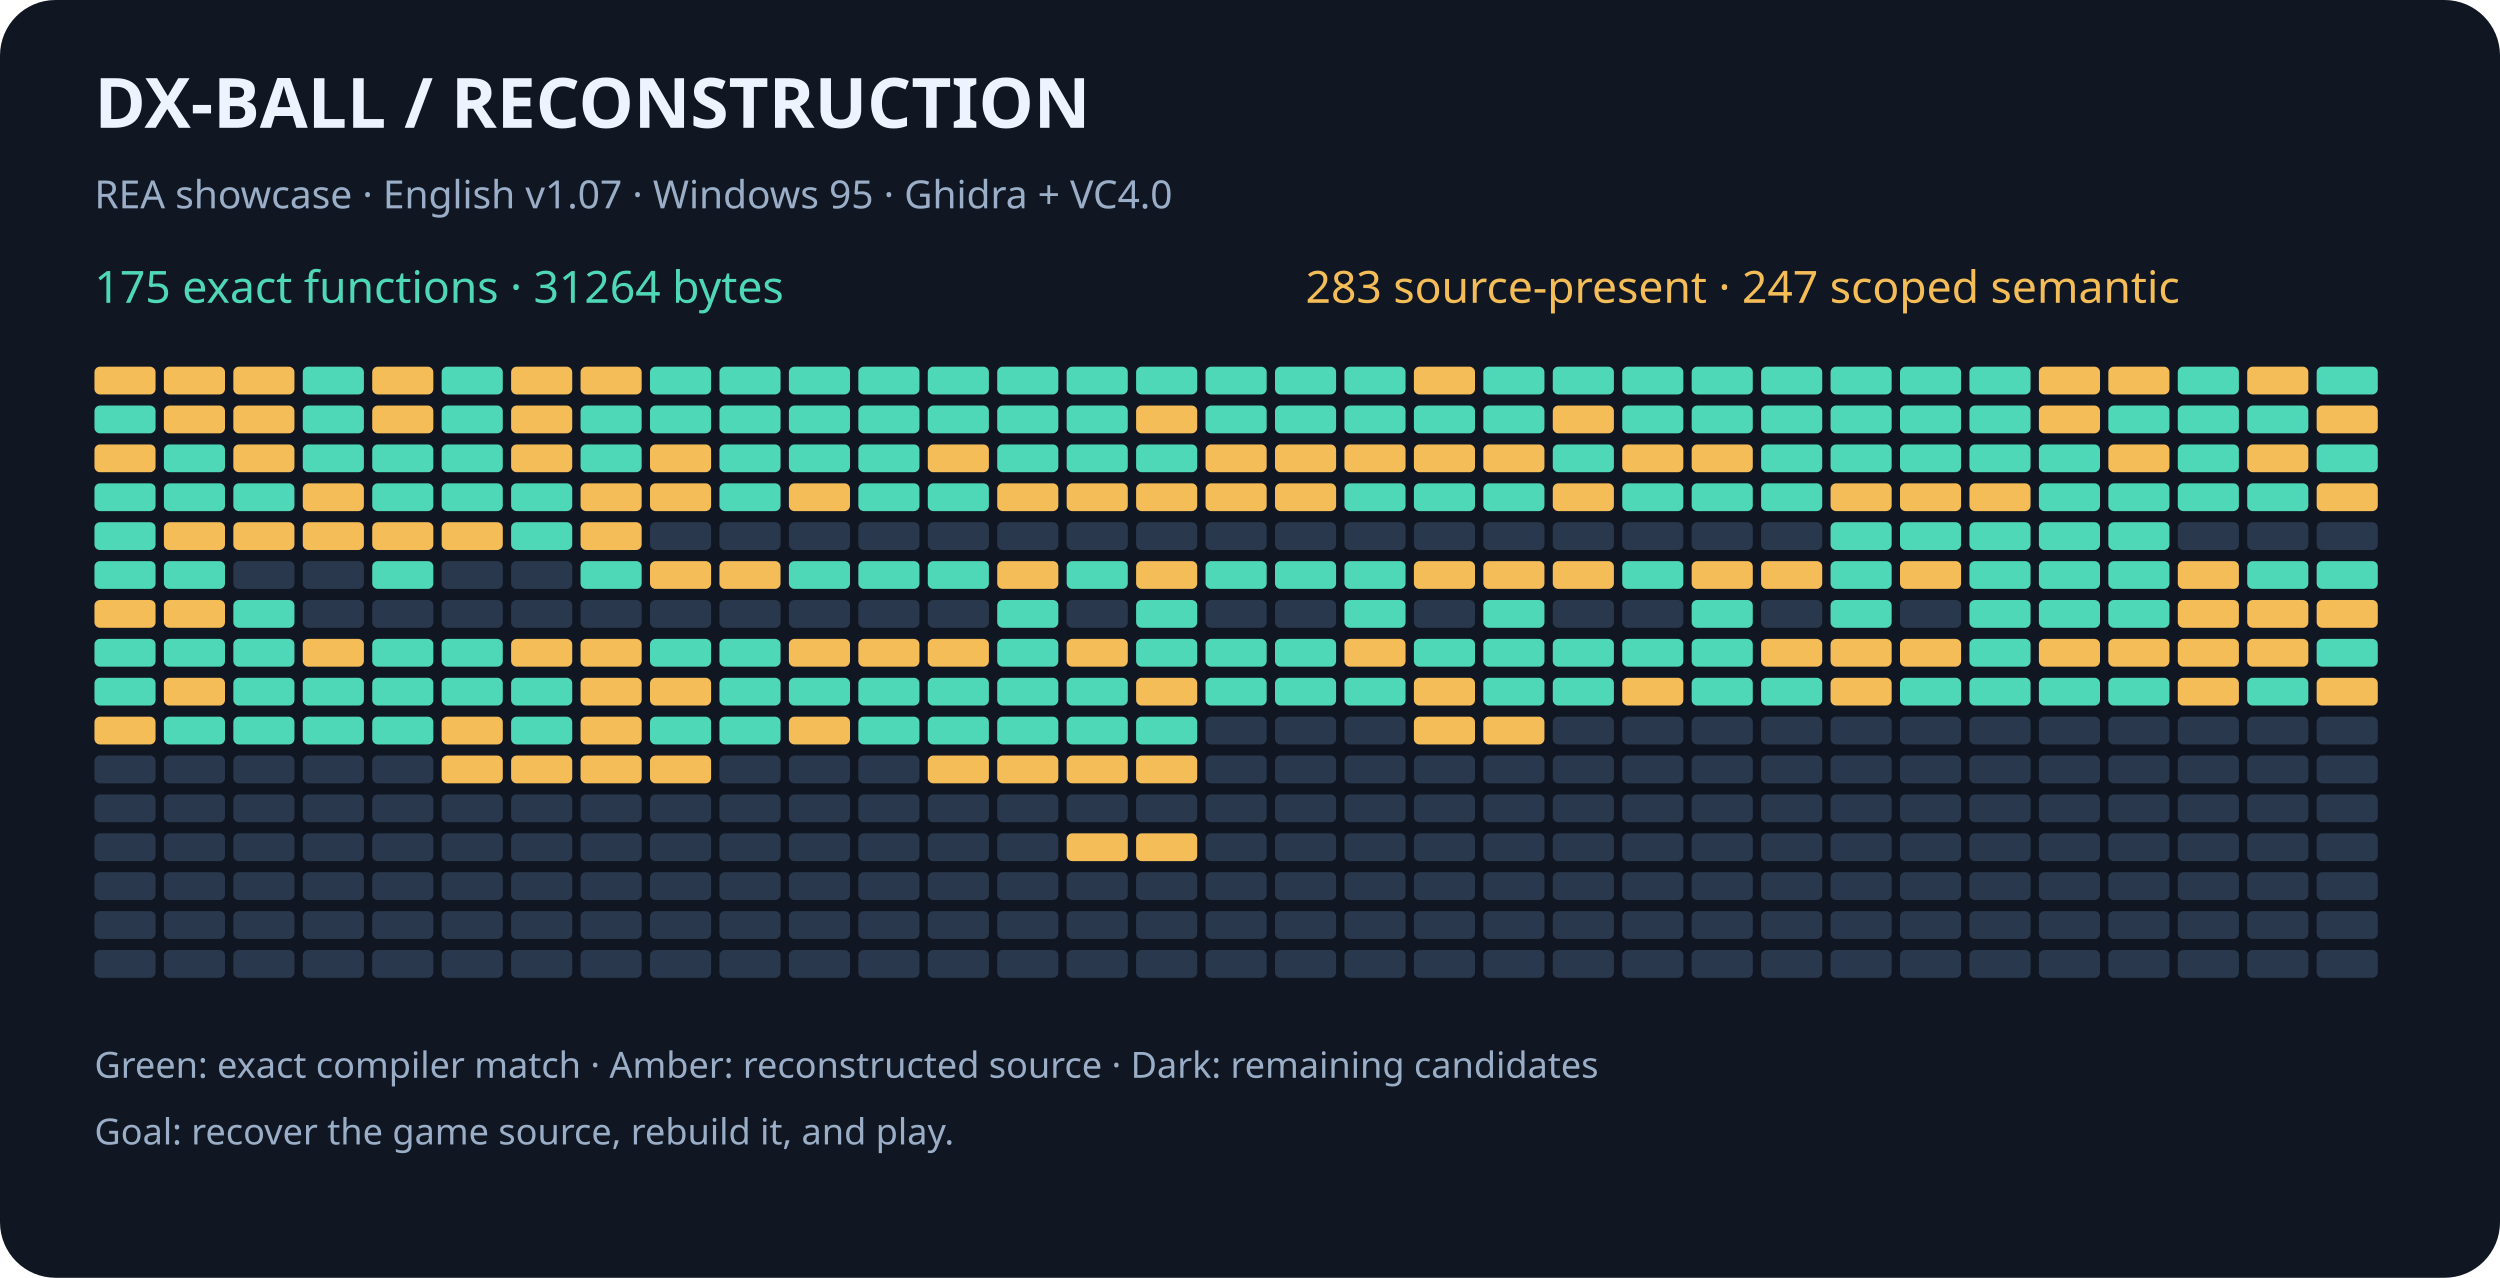
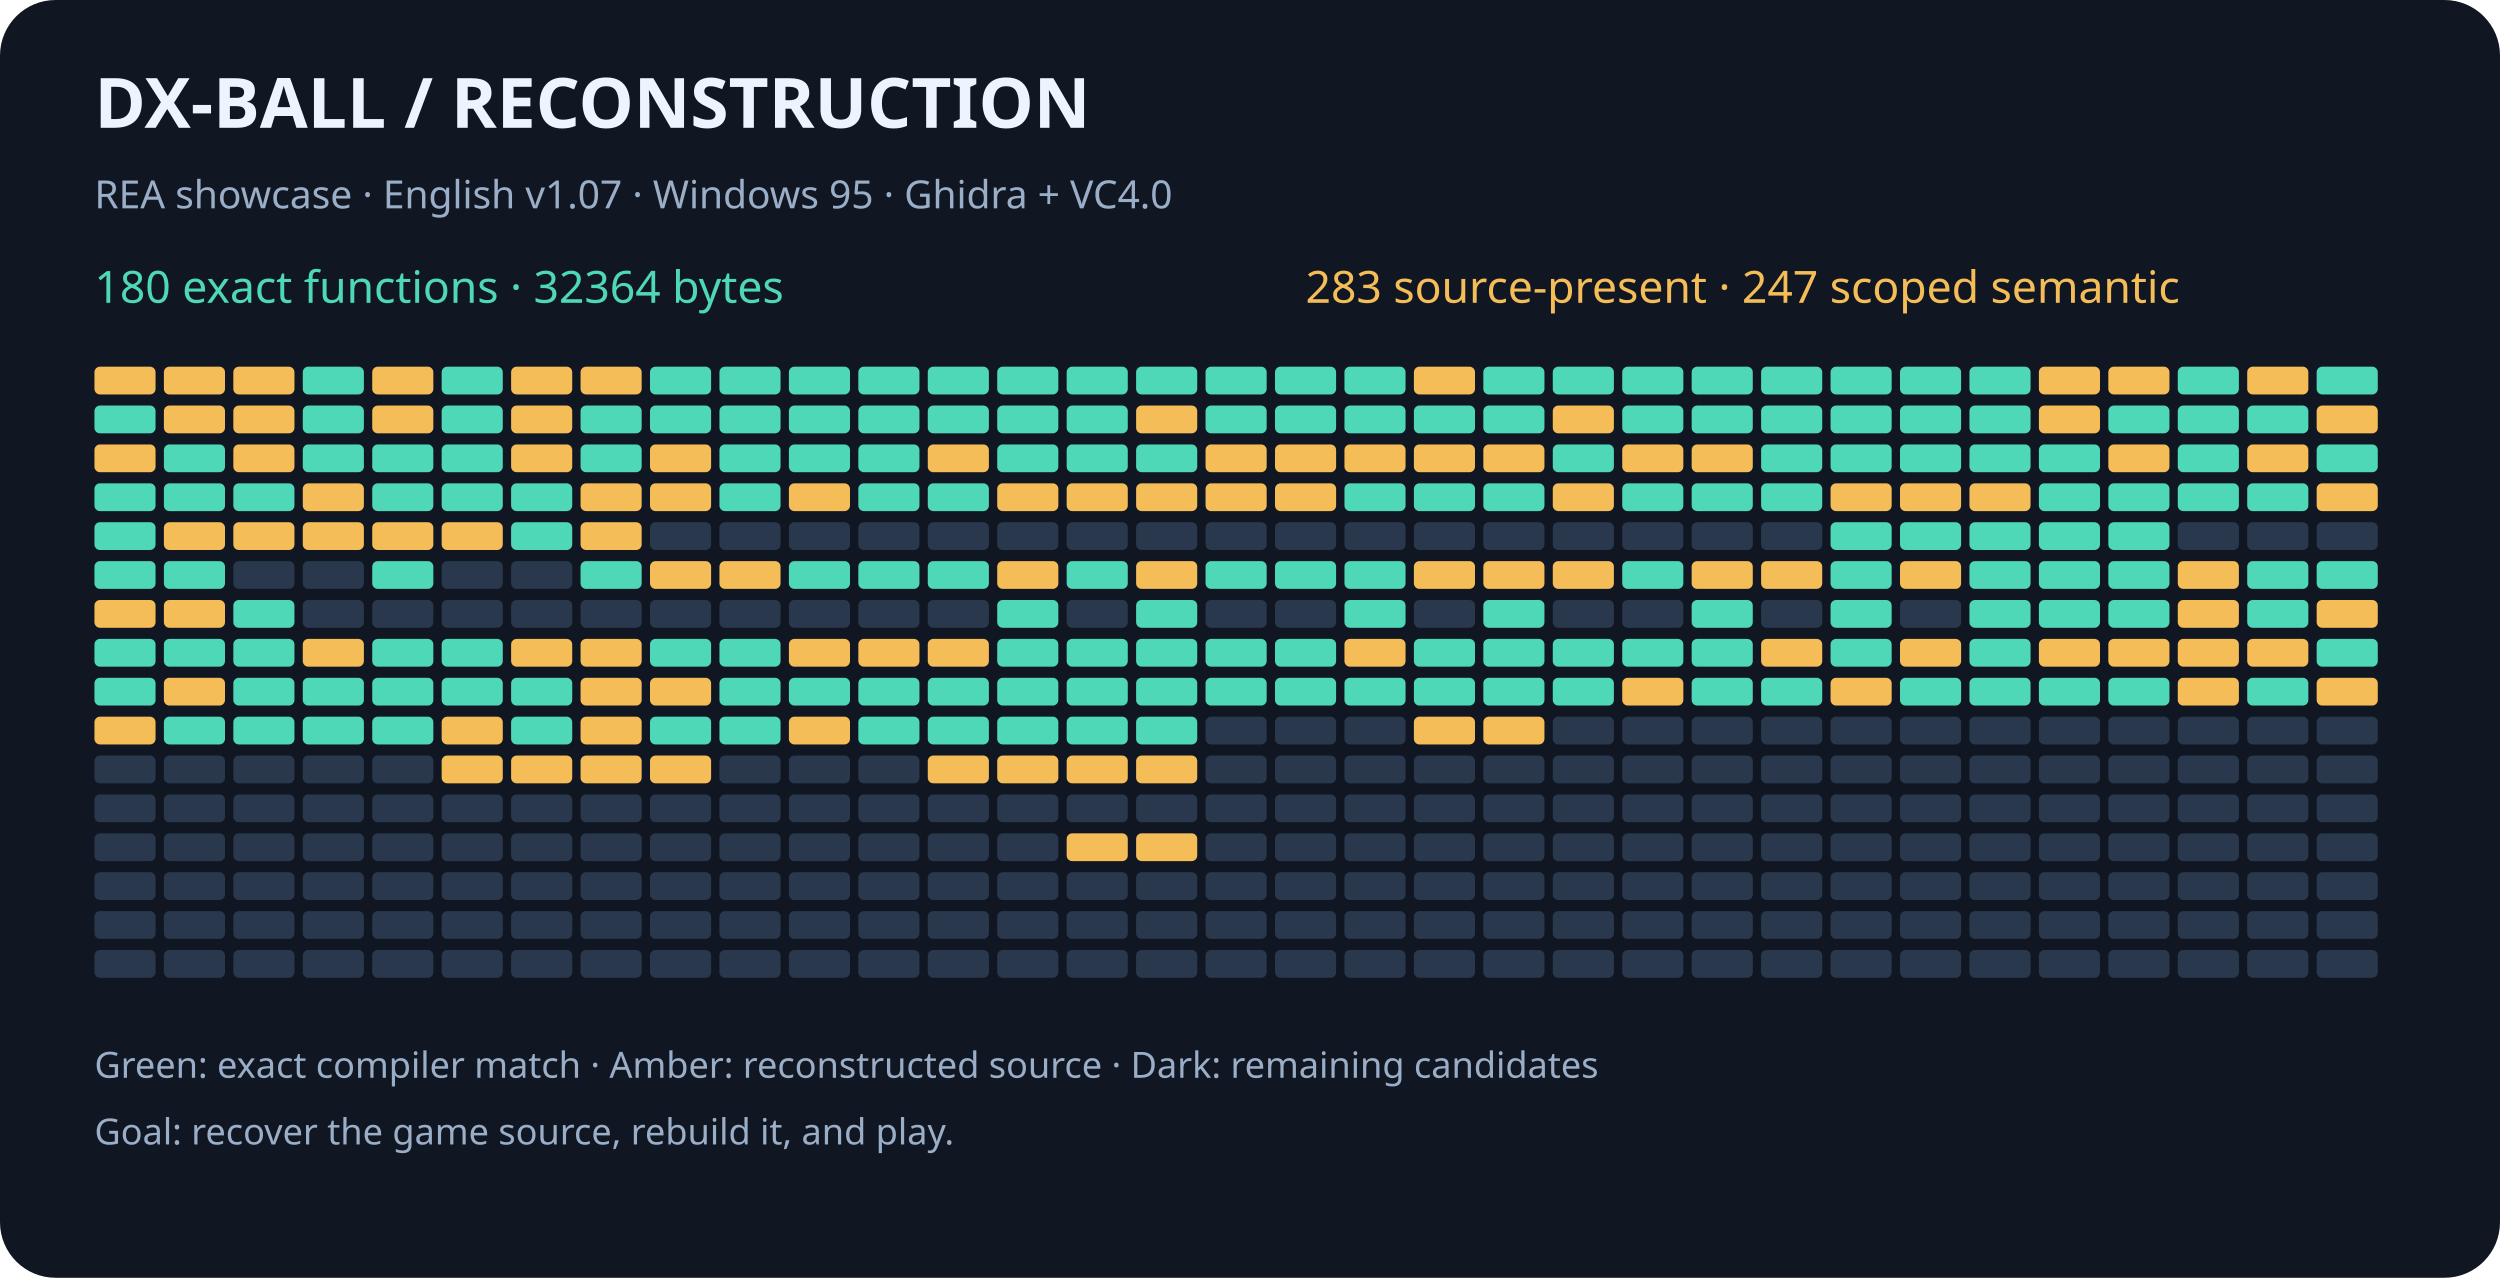
<svg xmlns="http://www.w3.org/2000/svg" width="900" height="460" viewBox="0 0 900 460" role="img" aria-labelledby="title desc">
  <rect width="900" height="460" rx="20" fill="#101722" />
  <g font-family="sans-serif">
    <text x="34" y="46" fill="#eef4ff" font-size="25" font-weight="bold">DX-BALL  /  RECONSTRUCTION</text>
    <text x="34" y="75" fill="#9baec8" font-size="14">REA showcase · English v1.07 · Windows 95 · Ghidra + VC4.0</text>
-     <text x="34" y="109" fill="#4ed8b7" font-size="16">175 exact functions · 31264 bytes</text>
+     <text x="34" y="109" fill="#4ed8b7" font-size="16">180 exact functions · 32364 bytes</text>
    <text x="470" y="109" fill="#f5bd57" font-size="16">283 source-present · 247 scoped semantic</text>
    <rect x="34" y="132" width="22" height="10" rx="2" fill="#f5bd57" />
    <rect x="59" y="132" width="22" height="10" rx="2" fill="#f5bd57" />
    <rect x="84" y="132" width="22" height="10" rx="2" fill="#f5bd57" />
    <rect x="109" y="132" width="22" height="10" rx="2" fill="#4ed8b7" />
    <rect x="134" y="132" width="22" height="10" rx="2" fill="#f5bd57" />
    <rect x="159" y="132" width="22" height="10" rx="2" fill="#4ed8b7" />
    <rect x="184" y="132" width="22" height="10" rx="2" fill="#f5bd57" />
    <rect x="209" y="132" width="22" height="10" rx="2" fill="#f5bd57" />
    <rect x="234" y="132" width="22" height="10" rx="2" fill="#4ed8b7" />
    <rect x="259" y="132" width="22" height="10" rx="2" fill="#4ed8b7" />
    <rect x="284" y="132" width="22" height="10" rx="2" fill="#4ed8b7" />
    <rect x="309" y="132" width="22" height="10" rx="2" fill="#4ed8b7" />
    <rect x="334" y="132" width="22" height="10" rx="2" fill="#4ed8b7" />
    <rect x="359" y="132" width="22" height="10" rx="2" fill="#4ed8b7" />
    <rect x="384" y="132" width="22" height="10" rx="2" fill="#4ed8b7" />
    <rect x="409" y="132" width="22" height="10" rx="2" fill="#4ed8b7" />
    <rect x="434" y="132" width="22" height="10" rx="2" fill="#4ed8b7" />
    <rect x="459" y="132" width="22" height="10" rx="2" fill="#4ed8b7" />
    <rect x="484" y="132" width="22" height="10" rx="2" fill="#4ed8b7" />
    <rect x="509" y="132" width="22" height="10" rx="2" fill="#f5bd57" />
    <rect x="534" y="132" width="22" height="10" rx="2" fill="#4ed8b7" />
    <rect x="559" y="132" width="22" height="10" rx="2" fill="#4ed8b7" />
    <rect x="584" y="132" width="22" height="10" rx="2" fill="#4ed8b7" />
    <rect x="609" y="132" width="22" height="10" rx="2" fill="#4ed8b7" />
    <rect x="634" y="132" width="22" height="10" rx="2" fill="#4ed8b7" />
    <rect x="659" y="132" width="22" height="10" rx="2" fill="#4ed8b7" />
    <rect x="684" y="132" width="22" height="10" rx="2" fill="#4ed8b7" />
    <rect x="709" y="132" width="22" height="10" rx="2" fill="#4ed8b7" />
    <rect x="734" y="132" width="22" height="10" rx="2" fill="#f5bd57" />
    <rect x="759" y="132" width="22" height="10" rx="2" fill="#f5bd57" />
    <rect x="784" y="132" width="22" height="10" rx="2" fill="#4ed8b7" />
    <rect x="809" y="132" width="22" height="10" rx="2" fill="#f5bd57" />
    <rect x="834" y="132" width="22" height="10" rx="2" fill="#4ed8b7" />
    <rect x="34" y="146" width="22" height="10" rx="2" fill="#4ed8b7" />
    <rect x="59" y="146" width="22" height="10" rx="2" fill="#f5bd57" />
    <rect x="84" y="146" width="22" height="10" rx="2" fill="#f5bd57" />
    <rect x="109" y="146" width="22" height="10" rx="2" fill="#4ed8b7" />
    <rect x="134" y="146" width="22" height="10" rx="2" fill="#f5bd57" />
    <rect x="159" y="146" width="22" height="10" rx="2" fill="#4ed8b7" />
    <rect x="184" y="146" width="22" height="10" rx="2" fill="#f5bd57" />
    <rect x="209" y="146" width="22" height="10" rx="2" fill="#4ed8b7" />
    <rect x="234" y="146" width="22" height="10" rx="2" fill="#4ed8b7" />
    <rect x="259" y="146" width="22" height="10" rx="2" fill="#4ed8b7" />
    <rect x="284" y="146" width="22" height="10" rx="2" fill="#4ed8b7" />
    <rect x="309" y="146" width="22" height="10" rx="2" fill="#4ed8b7" />
    <rect x="334" y="146" width="22" height="10" rx="2" fill="#4ed8b7" />
    <rect x="359" y="146" width="22" height="10" rx="2" fill="#4ed8b7" />
    <rect x="384" y="146" width="22" height="10" rx="2" fill="#4ed8b7" />
    <rect x="409" y="146" width="22" height="10" rx="2" fill="#f5bd57" />
    <rect x="434" y="146" width="22" height="10" rx="2" fill="#4ed8b7" />
    <rect x="459" y="146" width="22" height="10" rx="2" fill="#4ed8b7" />
    <rect x="484" y="146" width="22" height="10" rx="2" fill="#4ed8b7" />
    <rect x="509" y="146" width="22" height="10" rx="2" fill="#4ed8b7" />
    <rect x="534" y="146" width="22" height="10" rx="2" fill="#4ed8b7" />
    <rect x="559" y="146" width="22" height="10" rx="2" fill="#f5bd57" />
    <rect x="584" y="146" width="22" height="10" rx="2" fill="#4ed8b7" />
    <rect x="609" y="146" width="22" height="10" rx="2" fill="#4ed8b7" />
    <rect x="634" y="146" width="22" height="10" rx="2" fill="#4ed8b7" />
    <rect x="659" y="146" width="22" height="10" rx="2" fill="#4ed8b7" />
    <rect x="684" y="146" width="22" height="10" rx="2" fill="#4ed8b7" />
    <rect x="709" y="146" width="22" height="10" rx="2" fill="#4ed8b7" />
    <rect x="734" y="146" width="22" height="10" rx="2" fill="#f5bd57" />
    <rect x="759" y="146" width="22" height="10" rx="2" fill="#4ed8b7" />
    <rect x="784" y="146" width="22" height="10" rx="2" fill="#4ed8b7" />
    <rect x="809" y="146" width="22" height="10" rx="2" fill="#4ed8b7" />
    <rect x="834" y="146" width="22" height="10" rx="2" fill="#f5bd57" />
    <rect x="34" y="160" width="22" height="10" rx="2" fill="#f5bd57" />
    <rect x="59" y="160" width="22" height="10" rx="2" fill="#4ed8b7" />
    <rect x="84" y="160" width="22" height="10" rx="2" fill="#f5bd57" />
    <rect x="109" y="160" width="22" height="10" rx="2" fill="#4ed8b7" />
    <rect x="134" y="160" width="22" height="10" rx="2" fill="#4ed8b7" />
    <rect x="159" y="160" width="22" height="10" rx="2" fill="#4ed8b7" />
    <rect x="184" y="160" width="22" height="10" rx="2" fill="#f5bd57" />
    <rect x="209" y="160" width="22" height="10" rx="2" fill="#4ed8b7" />
    <rect x="234" y="160" width="22" height="10" rx="2" fill="#f5bd57" />
    <rect x="259" y="160" width="22" height="10" rx="2" fill="#4ed8b7" />
    <rect x="284" y="160" width="22" height="10" rx="2" fill="#4ed8b7" />
    <rect x="309" y="160" width="22" height="10" rx="2" fill="#4ed8b7" />
    <rect x="334" y="160" width="22" height="10" rx="2" fill="#f5bd57" />
    <rect x="359" y="160" width="22" height="10" rx="2" fill="#4ed8b7" />
    <rect x="384" y="160" width="22" height="10" rx="2" fill="#4ed8b7" />
    <rect x="409" y="160" width="22" height="10" rx="2" fill="#4ed8b7" />
    <rect x="434" y="160" width="22" height="10" rx="2" fill="#f5bd57" />
    <rect x="459" y="160" width="22" height="10" rx="2" fill="#f5bd57" />
    <rect x="484" y="160" width="22" height="10" rx="2" fill="#f5bd57" />
    <rect x="509" y="160" width="22" height="10" rx="2" fill="#f5bd57" />
    <rect x="534" y="160" width="22" height="10" rx="2" fill="#f5bd57" />
    <rect x="559" y="160" width="22" height="10" rx="2" fill="#4ed8b7" />
    <rect x="584" y="160" width="22" height="10" rx="2" fill="#f5bd57" />
    <rect x="609" y="160" width="22" height="10" rx="2" fill="#f5bd57" />
    <rect x="634" y="160" width="22" height="10" rx="2" fill="#4ed8b7" />
    <rect x="659" y="160" width="22" height="10" rx="2" fill="#4ed8b7" />
    <rect x="684" y="160" width="22" height="10" rx="2" fill="#4ed8b7" />
    <rect x="709" y="160" width="22" height="10" rx="2" fill="#4ed8b7" />
    <rect x="734" y="160" width="22" height="10" rx="2" fill="#4ed8b7" />
    <rect x="759" y="160" width="22" height="10" rx="2" fill="#f5bd57" />
    <rect x="784" y="160" width="22" height="10" rx="2" fill="#4ed8b7" />
    <rect x="809" y="160" width="22" height="10" rx="2" fill="#f5bd57" />
    <rect x="834" y="160" width="22" height="10" rx="2" fill="#4ed8b7" />
    <rect x="34" y="174" width="22" height="10" rx="2" fill="#4ed8b7" />
    <rect x="59" y="174" width="22" height="10" rx="2" fill="#4ed8b7" />
    <rect x="84" y="174" width="22" height="10" rx="2" fill="#4ed8b7" />
    <rect x="109" y="174" width="22" height="10" rx="2" fill="#f5bd57" />
    <rect x="134" y="174" width="22" height="10" rx="2" fill="#4ed8b7" />
    <rect x="159" y="174" width="22" height="10" rx="2" fill="#4ed8b7" />
    <rect x="184" y="174" width="22" height="10" rx="2" fill="#4ed8b7" />
    <rect x="209" y="174" width="22" height="10" rx="2" fill="#f5bd57" />
    <rect x="234" y="174" width="22" height="10" rx="2" fill="#f5bd57" />
    <rect x="259" y="174" width="22" height="10" rx="2" fill="#4ed8b7" />
    <rect x="284" y="174" width="22" height="10" rx="2" fill="#f5bd57" />
    <rect x="309" y="174" width="22" height="10" rx="2" fill="#4ed8b7" />
    <rect x="334" y="174" width="22" height="10" rx="2" fill="#4ed8b7" />
    <rect x="359" y="174" width="22" height="10" rx="2" fill="#f5bd57" />
    <rect x="384" y="174" width="22" height="10" rx="2" fill="#f5bd57" />
    <rect x="409" y="174" width="22" height="10" rx="2" fill="#f5bd57" />
    <rect x="434" y="174" width="22" height="10" rx="2" fill="#f5bd57" />
    <rect x="459" y="174" width="22" height="10" rx="2" fill="#f5bd57" />
    <rect x="484" y="174" width="22" height="10" rx="2" fill="#4ed8b7" />
    <rect x="509" y="174" width="22" height="10" rx="2" fill="#4ed8b7" />
    <rect x="534" y="174" width="22" height="10" rx="2" fill="#4ed8b7" />
    <rect x="559" y="174" width="22" height="10" rx="2" fill="#f5bd57" />
    <rect x="584" y="174" width="22" height="10" rx="2" fill="#4ed8b7" />
    <rect x="609" y="174" width="22" height="10" rx="2" fill="#4ed8b7" />
    <rect x="634" y="174" width="22" height="10" rx="2" fill="#4ed8b7" />
    <rect x="659" y="174" width="22" height="10" rx="2" fill="#f5bd57" />
    <rect x="684" y="174" width="22" height="10" rx="2" fill="#f5bd57" />
    <rect x="709" y="174" width="22" height="10" rx="2" fill="#f5bd57" />
    <rect x="734" y="174" width="22" height="10" rx="2" fill="#4ed8b7" />
    <rect x="759" y="174" width="22" height="10" rx="2" fill="#4ed8b7" />
    <rect x="784" y="174" width="22" height="10" rx="2" fill="#4ed8b7" />
    <rect x="809" y="174" width="22" height="10" rx="2" fill="#4ed8b7" />
    <rect x="834" y="174" width="22" height="10" rx="2" fill="#f5bd57" />
    <rect x="34" y="188" width="22" height="10" rx="2" fill="#4ed8b7" />
    <rect x="59" y="188" width="22" height="10" rx="2" fill="#f5bd57" />
    <rect x="84" y="188" width="22" height="10" rx="2" fill="#f5bd57" />
    <rect x="109" y="188" width="22" height="10" rx="2" fill="#f5bd57" />
    <rect x="134" y="188" width="22" height="10" rx="2" fill="#f5bd57" />
    <rect x="159" y="188" width="22" height="10" rx="2" fill="#f5bd57" />
    <rect x="184" y="188" width="22" height="10" rx="2" fill="#4ed8b7" />
    <rect x="209" y="188" width="22" height="10" rx="2" fill="#f5bd57" />
    <rect x="234" y="188" width="22" height="10" rx="2" fill="#29384c" />
    <rect x="259" y="188" width="22" height="10" rx="2" fill="#29384c" />
    <rect x="284" y="188" width="22" height="10" rx="2" fill="#29384c" />
    <rect x="309" y="188" width="22" height="10" rx="2" fill="#29384c" />
    <rect x="334" y="188" width="22" height="10" rx="2" fill="#29384c" />
    <rect x="359" y="188" width="22" height="10" rx="2" fill="#29384c" />
    <rect x="384" y="188" width="22" height="10" rx="2" fill="#29384c" />
    <rect x="409" y="188" width="22" height="10" rx="2" fill="#29384c" />
    <rect x="434" y="188" width="22" height="10" rx="2" fill="#29384c" />
    <rect x="459" y="188" width="22" height="10" rx="2" fill="#29384c" />
    <rect x="484" y="188" width="22" height="10" rx="2" fill="#29384c" />
    <rect x="509" y="188" width="22" height="10" rx="2" fill="#29384c" />
    <rect x="534" y="188" width="22" height="10" rx="2" fill="#29384c" />
    <rect x="559" y="188" width="22" height="10" rx="2" fill="#29384c" />
    <rect x="584" y="188" width="22" height="10" rx="2" fill="#29384c" />
    <rect x="609" y="188" width="22" height="10" rx="2" fill="#29384c" />
    <rect x="634" y="188" width="22" height="10" rx="2" fill="#29384c" />
    <rect x="659" y="188" width="22" height="10" rx="2" fill="#4ed8b7" />
    <rect x="684" y="188" width="22" height="10" rx="2" fill="#4ed8b7" />
    <rect x="709" y="188" width="22" height="10" rx="2" fill="#4ed8b7" />
    <rect x="734" y="188" width="22" height="10" rx="2" fill="#4ed8b7" />
    <rect x="759" y="188" width="22" height="10" rx="2" fill="#4ed8b7" />
    <rect x="784" y="188" width="22" height="10" rx="2" fill="#29384c" />
    <rect x="809" y="188" width="22" height="10" rx="2" fill="#29384c" />
    <rect x="834" y="188" width="22" height="10" rx="2" fill="#29384c" />
    <rect x="34" y="202" width="22" height="10" rx="2" fill="#4ed8b7" />
    <rect x="59" y="202" width="22" height="10" rx="2" fill="#4ed8b7" />
    <rect x="84" y="202" width="22" height="10" rx="2" fill="#29384c" />
    <rect x="109" y="202" width="22" height="10" rx="2" fill="#29384c" />
    <rect x="134" y="202" width="22" height="10" rx="2" fill="#4ed8b7" />
    <rect x="159" y="202" width="22" height="10" rx="2" fill="#29384c" />
    <rect x="184" y="202" width="22" height="10" rx="2" fill="#29384c" />
    <rect x="209" y="202" width="22" height="10" rx="2" fill="#4ed8b7" />
    <rect x="234" y="202" width="22" height="10" rx="2" fill="#f5bd57" />
    <rect x="259" y="202" width="22" height="10" rx="2" fill="#f5bd57" />
    <rect x="284" y="202" width="22" height="10" rx="2" fill="#4ed8b7" />
    <rect x="309" y="202" width="22" height="10" rx="2" fill="#4ed8b7" />
    <rect x="334" y="202" width="22" height="10" rx="2" fill="#4ed8b7" />
    <rect x="359" y="202" width="22" height="10" rx="2" fill="#f5bd57" />
    <rect x="384" y="202" width="22" height="10" rx="2" fill="#4ed8b7" />
    <rect x="409" y="202" width="22" height="10" rx="2" fill="#f5bd57" />
    <rect x="434" y="202" width="22" height="10" rx="2" fill="#4ed8b7" />
    <rect x="459" y="202" width="22" height="10" rx="2" fill="#4ed8b7" />
    <rect x="484" y="202" width="22" height="10" rx="2" fill="#4ed8b7" />
    <rect x="509" y="202" width="22" height="10" rx="2" fill="#f5bd57" />
    <rect x="534" y="202" width="22" height="10" rx="2" fill="#f5bd57" />
    <rect x="559" y="202" width="22" height="10" rx="2" fill="#f5bd57" />
    <rect x="584" y="202" width="22" height="10" rx="2" fill="#4ed8b7" />
    <rect x="609" y="202" width="22" height="10" rx="2" fill="#f5bd57" />
    <rect x="634" y="202" width="22" height="10" rx="2" fill="#f5bd57" />
    <rect x="659" y="202" width="22" height="10" rx="2" fill="#4ed8b7" />
    <rect x="684" y="202" width="22" height="10" rx="2" fill="#f5bd57" />
    <rect x="709" y="202" width="22" height="10" rx="2" fill="#4ed8b7" />
    <rect x="734" y="202" width="22" height="10" rx="2" fill="#4ed8b7" />
    <rect x="759" y="202" width="22" height="10" rx="2" fill="#4ed8b7" />
    <rect x="784" y="202" width="22" height="10" rx="2" fill="#f5bd57" />
    <rect x="809" y="202" width="22" height="10" rx="2" fill="#4ed8b7" />
    <rect x="834" y="202" width="22" height="10" rx="2" fill="#4ed8b7" />
    <rect x="34" y="216" width="22" height="10" rx="2" fill="#f5bd57" />
    <rect x="59" y="216" width="22" height="10" rx="2" fill="#f5bd57" />
    <rect x="84" y="216" width="22" height="10" rx="2" fill="#4ed8b7" />
    <rect x="109" y="216" width="22" height="10" rx="2" fill="#29384c" />
    <rect x="134" y="216" width="22" height="10" rx="2" fill="#29384c" />
    <rect x="159" y="216" width="22" height="10" rx="2" fill="#29384c" />
    <rect x="184" y="216" width="22" height="10" rx="2" fill="#29384c" />
    <rect x="209" y="216" width="22" height="10" rx="2" fill="#29384c" />
    <rect x="234" y="216" width="22" height="10" rx="2" fill="#29384c" />
    <rect x="259" y="216" width="22" height="10" rx="2" fill="#29384c" />
    <rect x="284" y="216" width="22" height="10" rx="2" fill="#29384c" />
    <rect x="309" y="216" width="22" height="10" rx="2" fill="#29384c" />
    <rect x="334" y="216" width="22" height="10" rx="2" fill="#29384c" />
    <rect x="359" y="216" width="22" height="10" rx="2" fill="#4ed8b7" />
    <rect x="384" y="216" width="22" height="10" rx="2" fill="#29384c" />
    <rect x="409" y="216" width="22" height="10" rx="2" fill="#4ed8b7" />
    <rect x="434" y="216" width="22" height="10" rx="2" fill="#29384c" />
    <rect x="459" y="216" width="22" height="10" rx="2" fill="#29384c" />
    <rect x="484" y="216" width="22" height="10" rx="2" fill="#4ed8b7" />
    <rect x="509" y="216" width="22" height="10" rx="2" fill="#29384c" />
    <rect x="534" y="216" width="22" height="10" rx="2" fill="#4ed8b7" />
    <rect x="559" y="216" width="22" height="10" rx="2" fill="#29384c" />
    <rect x="584" y="216" width="22" height="10" rx="2" fill="#29384c" />
    <rect x="609" y="216" width="22" height="10" rx="2" fill="#4ed8b7" />
    <rect x="634" y="216" width="22" height="10" rx="2" fill="#29384c" />
    <rect x="659" y="216" width="22" height="10" rx="2" fill="#4ed8b7" />
    <rect x="684" y="216" width="22" height="10" rx="2" fill="#29384c" />
    <rect x="709" y="216" width="22" height="10" rx="2" fill="#4ed8b7" />
    <rect x="734" y="216" width="22" height="10" rx="2" fill="#4ed8b7" />
    <rect x="759" y="216" width="22" height="10" rx="2" fill="#4ed8b7" />
    <rect x="784" y="216" width="22" height="10" rx="2" fill="#f5bd57" />
-     <rect x="809" y="216" width="22" height="10" rx="2" fill="#f5bd57" />
+     <rect x="809" y="216" width="22" height="10" rx="2" fill="#4ed8b7" />
    <rect x="834" y="216" width="22" height="10" rx="2" fill="#f5bd57" />
    <rect x="34" y="230" width="22" height="10" rx="2" fill="#4ed8b7" />
    <rect x="59" y="230" width="22" height="10" rx="2" fill="#4ed8b7" />
    <rect x="84" y="230" width="22" height="10" rx="2" fill="#4ed8b7" />
    <rect x="109" y="230" width="22" height="10" rx="2" fill="#f5bd57" />
    <rect x="134" y="230" width="22" height="10" rx="2" fill="#4ed8b7" />
    <rect x="159" y="230" width="22" height="10" rx="2" fill="#4ed8b7" />
    <rect x="184" y="230" width="22" height="10" rx="2" fill="#f5bd57" />
    <rect x="209" y="230" width="22" height="10" rx="2" fill="#f5bd57" />
    <rect x="234" y="230" width="22" height="10" rx="2" fill="#4ed8b7" />
    <rect x="259" y="230" width="22" height="10" rx="2" fill="#4ed8b7" />
    <rect x="284" y="230" width="22" height="10" rx="2" fill="#f5bd57" />
    <rect x="309" y="230" width="22" height="10" rx="2" fill="#f5bd57" />
    <rect x="334" y="230" width="22" height="10" rx="2" fill="#f5bd57" />
    <rect x="359" y="230" width="22" height="10" rx="2" fill="#4ed8b7" />
-     <rect x="384" y="230" width="22" height="10" rx="2" fill="#f5bd57" />
+     <rect x="384" y="230" width="22" height="10" rx="2" fill="#4ed8b7" />
    <rect x="409" y="230" width="22" height="10" rx="2" fill="#4ed8b7" />
    <rect x="434" y="230" width="22" height="10" rx="2" fill="#4ed8b7" />
    <rect x="459" y="230" width="22" height="10" rx="2" fill="#4ed8b7" />
    <rect x="484" y="230" width="22" height="10" rx="2" fill="#f5bd57" />
    <rect x="509" y="230" width="22" height="10" rx="2" fill="#4ed8b7" />
    <rect x="534" y="230" width="22" height="10" rx="2" fill="#4ed8b7" />
    <rect x="559" y="230" width="22" height="10" rx="2" fill="#4ed8b7" />
    <rect x="584" y="230" width="22" height="10" rx="2" fill="#4ed8b7" />
    <rect x="609" y="230" width="22" height="10" rx="2" fill="#4ed8b7" />
    <rect x="634" y="230" width="22" height="10" rx="2" fill="#f5bd57" />
-     <rect x="659" y="230" width="22" height="10" rx="2" fill="#f5bd57" />
+     <rect x="659" y="230" width="22" height="10" rx="2" fill="#4ed8b7" />
    <rect x="684" y="230" width="22" height="10" rx="2" fill="#f5bd57" />
    <rect x="709" y="230" width="22" height="10" rx="2" fill="#4ed8b7" />
    <rect x="734" y="230" width="22" height="10" rx="2" fill="#f5bd57" />
    <rect x="759" y="230" width="22" height="10" rx="2" fill="#f5bd57" />
    <rect x="784" y="230" width="22" height="10" rx="2" fill="#f5bd57" />
    <rect x="809" y="230" width="22" height="10" rx="2" fill="#f5bd57" />
    <rect x="834" y="230" width="22" height="10" rx="2" fill="#4ed8b7" />
    <rect x="34" y="244" width="22" height="10" rx="2" fill="#4ed8b7" />
    <rect x="59" y="244" width="22" height="10" rx="2" fill="#f5bd57" />
    <rect x="84" y="244" width="22" height="10" rx="2" fill="#4ed8b7" />
    <rect x="109" y="244" width="22" height="10" rx="2" fill="#4ed8b7" />
    <rect x="134" y="244" width="22" height="10" rx="2" fill="#4ed8b7" />
    <rect x="159" y="244" width="22" height="10" rx="2" fill="#4ed8b7" />
    <rect x="184" y="244" width="22" height="10" rx="2" fill="#4ed8b7" />
    <rect x="209" y="244" width="22" height="10" rx="2" fill="#f5bd57" />
    <rect x="234" y="244" width="22" height="10" rx="2" fill="#f5bd57" />
    <rect x="259" y="244" width="22" height="10" rx="2" fill="#4ed8b7" />
    <rect x="284" y="244" width="22" height="10" rx="2" fill="#4ed8b7" />
    <rect x="309" y="244" width="22" height="10" rx="2" fill="#4ed8b7" />
    <rect x="334" y="244" width="22" height="10" rx="2" fill="#4ed8b7" />
    <rect x="359" y="244" width="22" height="10" rx="2" fill="#4ed8b7" />
    <rect x="384" y="244" width="22" height="10" rx="2" fill="#4ed8b7" />
-     <rect x="409" y="244" width="22" height="10" rx="2" fill="#f5bd57" />
+     <rect x="409" y="244" width="22" height="10" rx="2" fill="#4ed8b7" />
    <rect x="434" y="244" width="22" height="10" rx="2" fill="#4ed8b7" />
    <rect x="459" y="244" width="22" height="10" rx="2" fill="#4ed8b7" />
    <rect x="484" y="244" width="22" height="10" rx="2" fill="#4ed8b7" />
-     <rect x="509" y="244" width="22" height="10" rx="2" fill="#f5bd57" />
+     <rect x="509" y="244" width="22" height="10" rx="2" fill="#4ed8b7" />
    <rect x="534" y="244" width="22" height="10" rx="2" fill="#4ed8b7" />
    <rect x="559" y="244" width="22" height="10" rx="2" fill="#4ed8b7" />
    <rect x="584" y="244" width="22" height="10" rx="2" fill="#f5bd57" />
    <rect x="609" y="244" width="22" height="10" rx="2" fill="#4ed8b7" />
    <rect x="634" y="244" width="22" height="10" rx="2" fill="#4ed8b7" />
    <rect x="659" y="244" width="22" height="10" rx="2" fill="#f5bd57" />
    <rect x="684" y="244" width="22" height="10" rx="2" fill="#4ed8b7" />
    <rect x="709" y="244" width="22" height="10" rx="2" fill="#4ed8b7" />
    <rect x="734" y="244" width="22" height="10" rx="2" fill="#4ed8b7" />
    <rect x="759" y="244" width="22" height="10" rx="2" fill="#4ed8b7" />
    <rect x="784" y="244" width="22" height="10" rx="2" fill="#f5bd57" />
    <rect x="809" y="244" width="22" height="10" rx="2" fill="#4ed8b7" />
    <rect x="834" y="244" width="22" height="10" rx="2" fill="#f5bd57" />
    <rect x="34" y="258" width="22" height="10" rx="2" fill="#f5bd57" />
    <rect x="59" y="258" width="22" height="10" rx="2" fill="#4ed8b7" />
    <rect x="84" y="258" width="22" height="10" rx="2" fill="#4ed8b7" />
    <rect x="109" y="258" width="22" height="10" rx="2" fill="#4ed8b7" />
    <rect x="134" y="258" width="22" height="10" rx="2" fill="#4ed8b7" />
    <rect x="159" y="258" width="22" height="10" rx="2" fill="#f5bd57" />
    <rect x="184" y="258" width="22" height="10" rx="2" fill="#4ed8b7" />
    <rect x="209" y="258" width="22" height="10" rx="2" fill="#f5bd57" />
    <rect x="234" y="258" width="22" height="10" rx="2" fill="#4ed8b7" />
    <rect x="259" y="258" width="22" height="10" rx="2" fill="#4ed8b7" />
    <rect x="284" y="258" width="22" height="10" rx="2" fill="#f5bd57" />
    <rect x="309" y="258" width="22" height="10" rx="2" fill="#4ed8b7" />
    <rect x="334" y="258" width="22" height="10" rx="2" fill="#4ed8b7" />
    <rect x="359" y="258" width="22" height="10" rx="2" fill="#4ed8b7" />
    <rect x="384" y="258" width="22" height="10" rx="2" fill="#4ed8b7" />
    <rect x="409" y="258" width="22" height="10" rx="2" fill="#4ed8b7" />
    <rect x="434" y="258" width="22" height="10" rx="2" fill="#29384c" />
    <rect x="459" y="258" width="22" height="10" rx="2" fill="#29384c" />
    <rect x="484" y="258" width="22" height="10" rx="2" fill="#29384c" />
    <rect x="509" y="258" width="22" height="10" rx="2" fill="#f5bd57" />
    <rect x="534" y="258" width="22" height="10" rx="2" fill="#f5bd57" />
    <rect x="559" y="258" width="22" height="10" rx="2" fill="#29384c" />
    <rect x="584" y="258" width="22" height="10" rx="2" fill="#29384c" />
    <rect x="609" y="258" width="22" height="10" rx="2" fill="#29384c" />
    <rect x="634" y="258" width="22" height="10" rx="2" fill="#29384c" />
    <rect x="659" y="258" width="22" height="10" rx="2" fill="#29384c" />
    <rect x="684" y="258" width="22" height="10" rx="2" fill="#29384c" />
    <rect x="709" y="258" width="22" height="10" rx="2" fill="#29384c" />
    <rect x="734" y="258" width="22" height="10" rx="2" fill="#29384c" />
    <rect x="759" y="258" width="22" height="10" rx="2" fill="#29384c" />
    <rect x="784" y="258" width="22" height="10" rx="2" fill="#29384c" />
    <rect x="809" y="258" width="22" height="10" rx="2" fill="#29384c" />
    <rect x="834" y="258" width="22" height="10" rx="2" fill="#29384c" />
    <rect x="34" y="272" width="22" height="10" rx="2" fill="#29384c" />
    <rect x="59" y="272" width="22" height="10" rx="2" fill="#29384c" />
    <rect x="84" y="272" width="22" height="10" rx="2" fill="#29384c" />
    <rect x="109" y="272" width="22" height="10" rx="2" fill="#29384c" />
    <rect x="134" y="272" width="22" height="10" rx="2" fill="#29384c" />
    <rect x="159" y="272" width="22" height="10" rx="2" fill="#f5bd57" />
    <rect x="184" y="272" width="22" height="10" rx="2" fill="#f5bd57" />
    <rect x="209" y="272" width="22" height="10" rx="2" fill="#f5bd57" />
    <rect x="234" y="272" width="22" height="10" rx="2" fill="#f5bd57" />
    <rect x="259" y="272" width="22" height="10" rx="2" fill="#29384c" />
    <rect x="284" y="272" width="22" height="10" rx="2" fill="#29384c" />
    <rect x="309" y="272" width="22" height="10" rx="2" fill="#29384c" />
    <rect x="334" y="272" width="22" height="10" rx="2" fill="#f5bd57" />
    <rect x="359" y="272" width="22" height="10" rx="2" fill="#f5bd57" />
    <rect x="384" y="272" width="22" height="10" rx="2" fill="#f5bd57" />
    <rect x="409" y="272" width="22" height="10" rx="2" fill="#f5bd57" />
    <rect x="434" y="272" width="22" height="10" rx="2" fill="#29384c" />
    <rect x="459" y="272" width="22" height="10" rx="2" fill="#29384c" />
    <rect x="484" y="272" width="22" height="10" rx="2" fill="#29384c" />
    <rect x="509" y="272" width="22" height="10" rx="2" fill="#29384c" />
    <rect x="534" y="272" width="22" height="10" rx="2" fill="#29384c" />
    <rect x="559" y="272" width="22" height="10" rx="2" fill="#29384c" />
    <rect x="584" y="272" width="22" height="10" rx="2" fill="#29384c" />
    <rect x="609" y="272" width="22" height="10" rx="2" fill="#29384c" />
    <rect x="634" y="272" width="22" height="10" rx="2" fill="#29384c" />
    <rect x="659" y="272" width="22" height="10" rx="2" fill="#29384c" />
    <rect x="684" y="272" width="22" height="10" rx="2" fill="#29384c" />
    <rect x="709" y="272" width="22" height="10" rx="2" fill="#29384c" />
    <rect x="734" y="272" width="22" height="10" rx="2" fill="#29384c" />
    <rect x="759" y="272" width="22" height="10" rx="2" fill="#29384c" />
    <rect x="784" y="272" width="22" height="10" rx="2" fill="#29384c" />
    <rect x="809" y="272" width="22" height="10" rx="2" fill="#29384c" />
    <rect x="834" y="272" width="22" height="10" rx="2" fill="#29384c" />
    <rect x="34" y="286" width="22" height="10" rx="2" fill="#29384c" />
    <rect x="59" y="286" width="22" height="10" rx="2" fill="#29384c" />
    <rect x="84" y="286" width="22" height="10" rx="2" fill="#29384c" />
    <rect x="109" y="286" width="22" height="10" rx="2" fill="#29384c" />
    <rect x="134" y="286" width="22" height="10" rx="2" fill="#29384c" />
    <rect x="159" y="286" width="22" height="10" rx="2" fill="#29384c" />
    <rect x="184" y="286" width="22" height="10" rx="2" fill="#29384c" />
    <rect x="209" y="286" width="22" height="10" rx="2" fill="#29384c" />
    <rect x="234" y="286" width="22" height="10" rx="2" fill="#29384c" />
    <rect x="259" y="286" width="22" height="10" rx="2" fill="#29384c" />
    <rect x="284" y="286" width="22" height="10" rx="2" fill="#29384c" />
    <rect x="309" y="286" width="22" height="10" rx="2" fill="#29384c" />
    <rect x="334" y="286" width="22" height="10" rx="2" fill="#29384c" />
    <rect x="359" y="286" width="22" height="10" rx="2" fill="#29384c" />
    <rect x="384" y="286" width="22" height="10" rx="2" fill="#29384c" />
    <rect x="409" y="286" width="22" height="10" rx="2" fill="#29384c" />
    <rect x="434" y="286" width="22" height="10" rx="2" fill="#29384c" />
    <rect x="459" y="286" width="22" height="10" rx="2" fill="#29384c" />
    <rect x="484" y="286" width="22" height="10" rx="2" fill="#29384c" />
    <rect x="509" y="286" width="22" height="10" rx="2" fill="#29384c" />
    <rect x="534" y="286" width="22" height="10" rx="2" fill="#29384c" />
    <rect x="559" y="286" width="22" height="10" rx="2" fill="#29384c" />
    <rect x="584" y="286" width="22" height="10" rx="2" fill="#29384c" />
    <rect x="609" y="286" width="22" height="10" rx="2" fill="#29384c" />
    <rect x="634" y="286" width="22" height="10" rx="2" fill="#29384c" />
    <rect x="659" y="286" width="22" height="10" rx="2" fill="#29384c" />
    <rect x="684" y="286" width="22" height="10" rx="2" fill="#29384c" />
    <rect x="709" y="286" width="22" height="10" rx="2" fill="#29384c" />
    <rect x="734" y="286" width="22" height="10" rx="2" fill="#29384c" />
    <rect x="759" y="286" width="22" height="10" rx="2" fill="#29384c" />
    <rect x="784" y="286" width="22" height="10" rx="2" fill="#29384c" />
    <rect x="809" y="286" width="22" height="10" rx="2" fill="#29384c" />
    <rect x="834" y="286" width="22" height="10" rx="2" fill="#29384c" />
    <rect x="34" y="300" width="22" height="10" rx="2" fill="#29384c" />
    <rect x="59" y="300" width="22" height="10" rx="2" fill="#29384c" />
    <rect x="84" y="300" width="22" height="10" rx="2" fill="#29384c" />
    <rect x="109" y="300" width="22" height="10" rx="2" fill="#29384c" />
    <rect x="134" y="300" width="22" height="10" rx="2" fill="#29384c" />
    <rect x="159" y="300" width="22" height="10" rx="2" fill="#29384c" />
    <rect x="184" y="300" width="22" height="10" rx="2" fill="#29384c" />
    <rect x="209" y="300" width="22" height="10" rx="2" fill="#29384c" />
    <rect x="234" y="300" width="22" height="10" rx="2" fill="#29384c" />
    <rect x="259" y="300" width="22" height="10" rx="2" fill="#29384c" />
    <rect x="284" y="300" width="22" height="10" rx="2" fill="#29384c" />
    <rect x="309" y="300" width="22" height="10" rx="2" fill="#29384c" />
    <rect x="334" y="300" width="22" height="10" rx="2" fill="#29384c" />
    <rect x="359" y="300" width="22" height="10" rx="2" fill="#29384c" />
    <rect x="384" y="300" width="22" height="10" rx="2" fill="#f5bd57" />
    <rect x="409" y="300" width="22" height="10" rx="2" fill="#f5bd57" />
    <rect x="434" y="300" width="22" height="10" rx="2" fill="#29384c" />
    <rect x="459" y="300" width="22" height="10" rx="2" fill="#29384c" />
    <rect x="484" y="300" width="22" height="10" rx="2" fill="#29384c" />
    <rect x="509" y="300" width="22" height="10" rx="2" fill="#29384c" />
    <rect x="534" y="300" width="22" height="10" rx="2" fill="#29384c" />
    <rect x="559" y="300" width="22" height="10" rx="2" fill="#29384c" />
    <rect x="584" y="300" width="22" height="10" rx="2" fill="#29384c" />
    <rect x="609" y="300" width="22" height="10" rx="2" fill="#29384c" />
    <rect x="634" y="300" width="22" height="10" rx="2" fill="#29384c" />
    <rect x="659" y="300" width="22" height="10" rx="2" fill="#29384c" />
    <rect x="684" y="300" width="22" height="10" rx="2" fill="#29384c" />
    <rect x="709" y="300" width="22" height="10" rx="2" fill="#29384c" />
    <rect x="734" y="300" width="22" height="10" rx="2" fill="#29384c" />
    <rect x="759" y="300" width="22" height="10" rx="2" fill="#29384c" />
    <rect x="784" y="300" width="22" height="10" rx="2" fill="#29384c" />
    <rect x="809" y="300" width="22" height="10" rx="2" fill="#29384c" />
    <rect x="834" y="300" width="22" height="10" rx="2" fill="#29384c" />
    <rect x="34" y="314" width="22" height="10" rx="2" fill="#29384c" />
    <rect x="59" y="314" width="22" height="10" rx="2" fill="#29384c" />
    <rect x="84" y="314" width="22" height="10" rx="2" fill="#29384c" />
    <rect x="109" y="314" width="22" height="10" rx="2" fill="#29384c" />
    <rect x="134" y="314" width="22" height="10" rx="2" fill="#29384c" />
    <rect x="159" y="314" width="22" height="10" rx="2" fill="#29384c" />
    <rect x="184" y="314" width="22" height="10" rx="2" fill="#29384c" />
    <rect x="209" y="314" width="22" height="10" rx="2" fill="#29384c" />
    <rect x="234" y="314" width="22" height="10" rx="2" fill="#29384c" />
    <rect x="259" y="314" width="22" height="10" rx="2" fill="#29384c" />
    <rect x="284" y="314" width="22" height="10" rx="2" fill="#29384c" />
    <rect x="309" y="314" width="22" height="10" rx="2" fill="#29384c" />
    <rect x="334" y="314" width="22" height="10" rx="2" fill="#29384c" />
    <rect x="359" y="314" width="22" height="10" rx="2" fill="#29384c" />
    <rect x="384" y="314" width="22" height="10" rx="2" fill="#29384c" />
    <rect x="409" y="314" width="22" height="10" rx="2" fill="#29384c" />
    <rect x="434" y="314" width="22" height="10" rx="2" fill="#29384c" />
    <rect x="459" y="314" width="22" height="10" rx="2" fill="#29384c" />
    <rect x="484" y="314" width="22" height="10" rx="2" fill="#29384c" />
    <rect x="509" y="314" width="22" height="10" rx="2" fill="#29384c" />
    <rect x="534" y="314" width="22" height="10" rx="2" fill="#29384c" />
    <rect x="559" y="314" width="22" height="10" rx="2" fill="#29384c" />
    <rect x="584" y="314" width="22" height="10" rx="2" fill="#29384c" />
    <rect x="609" y="314" width="22" height="10" rx="2" fill="#29384c" />
    <rect x="634" y="314" width="22" height="10" rx="2" fill="#29384c" />
    <rect x="659" y="314" width="22" height="10" rx="2" fill="#29384c" />
    <rect x="684" y="314" width="22" height="10" rx="2" fill="#29384c" />
    <rect x="709" y="314" width="22" height="10" rx="2" fill="#29384c" />
    <rect x="734" y="314" width="22" height="10" rx="2" fill="#29384c" />
    <rect x="759" y="314" width="22" height="10" rx="2" fill="#29384c" />
    <rect x="784" y="314" width="22" height="10" rx="2" fill="#29384c" />
    <rect x="809" y="314" width="22" height="10" rx="2" fill="#29384c" />
    <rect x="834" y="314" width="22" height="10" rx="2" fill="#29384c" />
    <rect x="34" y="328" width="22" height="10" rx="2" fill="#29384c" />
    <rect x="59" y="328" width="22" height="10" rx="2" fill="#29384c" />
    <rect x="84" y="328" width="22" height="10" rx="2" fill="#29384c" />
    <rect x="109" y="328" width="22" height="10" rx="2" fill="#29384c" />
    <rect x="134" y="328" width="22" height="10" rx="2" fill="#29384c" />
    <rect x="159" y="328" width="22" height="10" rx="2" fill="#29384c" />
    <rect x="184" y="328" width="22" height="10" rx="2" fill="#29384c" />
    <rect x="209" y="328" width="22" height="10" rx="2" fill="#29384c" />
    <rect x="234" y="328" width="22" height="10" rx="2" fill="#29384c" />
    <rect x="259" y="328" width="22" height="10" rx="2" fill="#29384c" />
    <rect x="284" y="328" width="22" height="10" rx="2" fill="#29384c" />
    <rect x="309" y="328" width="22" height="10" rx="2" fill="#29384c" />
    <rect x="334" y="328" width="22" height="10" rx="2" fill="#29384c" />
    <rect x="359" y="328" width="22" height="10" rx="2" fill="#29384c" />
    <rect x="384" y="328" width="22" height="10" rx="2" fill="#29384c" />
    <rect x="409" y="328" width="22" height="10" rx="2" fill="#29384c" />
    <rect x="434" y="328" width="22" height="10" rx="2" fill="#29384c" />
    <rect x="459" y="328" width="22" height="10" rx="2" fill="#29384c" />
    <rect x="484" y="328" width="22" height="10" rx="2" fill="#29384c" />
    <rect x="509" y="328" width="22" height="10" rx="2" fill="#29384c" />
    <rect x="534" y="328" width="22" height="10" rx="2" fill="#29384c" />
    <rect x="559" y="328" width="22" height="10" rx="2" fill="#29384c" />
    <rect x="584" y="328" width="22" height="10" rx="2" fill="#29384c" />
    <rect x="609" y="328" width="22" height="10" rx="2" fill="#29384c" />
    <rect x="634" y="328" width="22" height="10" rx="2" fill="#29384c" />
    <rect x="659" y="328" width="22" height="10" rx="2" fill="#29384c" />
    <rect x="684" y="328" width="22" height="10" rx="2" fill="#29384c" />
    <rect x="709" y="328" width="22" height="10" rx="2" fill="#29384c" />
    <rect x="734" y="328" width="22" height="10" rx="2" fill="#29384c" />
    <rect x="759" y="328" width="22" height="10" rx="2" fill="#29384c" />
    <rect x="784" y="328" width="22" height="10" rx="2" fill="#29384c" />
    <rect x="809" y="328" width="22" height="10" rx="2" fill="#29384c" />
    <rect x="834" y="328" width="22" height="10" rx="2" fill="#29384c" />
    <rect x="34" y="342" width="22" height="10" rx="2" fill="#29384c" />
    <rect x="59" y="342" width="22" height="10" rx="2" fill="#29384c" />
    <rect x="84" y="342" width="22" height="10" rx="2" fill="#29384c" />
    <rect x="109" y="342" width="22" height="10" rx="2" fill="#29384c" />
    <rect x="134" y="342" width="22" height="10" rx="2" fill="#29384c" />
    <rect x="159" y="342" width="22" height="10" rx="2" fill="#29384c" />
    <rect x="184" y="342" width="22" height="10" rx="2" fill="#29384c" />
    <rect x="209" y="342" width="22" height="10" rx="2" fill="#29384c" />
    <rect x="234" y="342" width="22" height="10" rx="2" fill="#29384c" />
    <rect x="259" y="342" width="22" height="10" rx="2" fill="#29384c" />
    <rect x="284" y="342" width="22" height="10" rx="2" fill="#29384c" />
    <rect x="309" y="342" width="22" height="10" rx="2" fill="#29384c" />
    <rect x="334" y="342" width="22" height="10" rx="2" fill="#29384c" />
    <rect x="359" y="342" width="22" height="10" rx="2" fill="#29384c" />
    <rect x="384" y="342" width="22" height="10" rx="2" fill="#29384c" />
    <rect x="409" y="342" width="22" height="10" rx="2" fill="#29384c" />
    <rect x="434" y="342" width="22" height="10" rx="2" fill="#29384c" />
    <rect x="459" y="342" width="22" height="10" rx="2" fill="#29384c" />
    <rect x="484" y="342" width="22" height="10" rx="2" fill="#29384c" />
    <rect x="509" y="342" width="22" height="10" rx="2" fill="#29384c" />
    <rect x="534" y="342" width="22" height="10" rx="2" fill="#29384c" />
    <rect x="559" y="342" width="22" height="10" rx="2" fill="#29384c" />
    <rect x="584" y="342" width="22" height="10" rx="2" fill="#29384c" />
    <rect x="609" y="342" width="22" height="10" rx="2" fill="#29384c" />
    <rect x="634" y="342" width="22" height="10" rx="2" fill="#29384c" />
    <rect x="659" y="342" width="22" height="10" rx="2" fill="#29384c" />
    <rect x="684" y="342" width="22" height="10" rx="2" fill="#29384c" />
    <rect x="709" y="342" width="22" height="10" rx="2" fill="#29384c" />
    <rect x="734" y="342" width="22" height="10" rx="2" fill="#29384c" />
    <rect x="759" y="342" width="22" height="10" rx="2" fill="#29384c" />
    <rect x="784" y="342" width="22" height="10" rx="2" fill="#29384c" />
    <rect x="809" y="342" width="22" height="10" rx="2" fill="#29384c" />
    <rect x="834" y="342" width="22" height="10" rx="2" fill="#29384c" />
    <text x="34" y="388" fill="#9baec8" font-size="13">Green: exact compiler match · Amber: reconstructed source · Dark: remaining candidates</text>
    <text x="34" y="412" fill="#9baec8" font-size="13">Goal: recover the game source, rebuild it, and play.</text>
  </g>
</svg>
